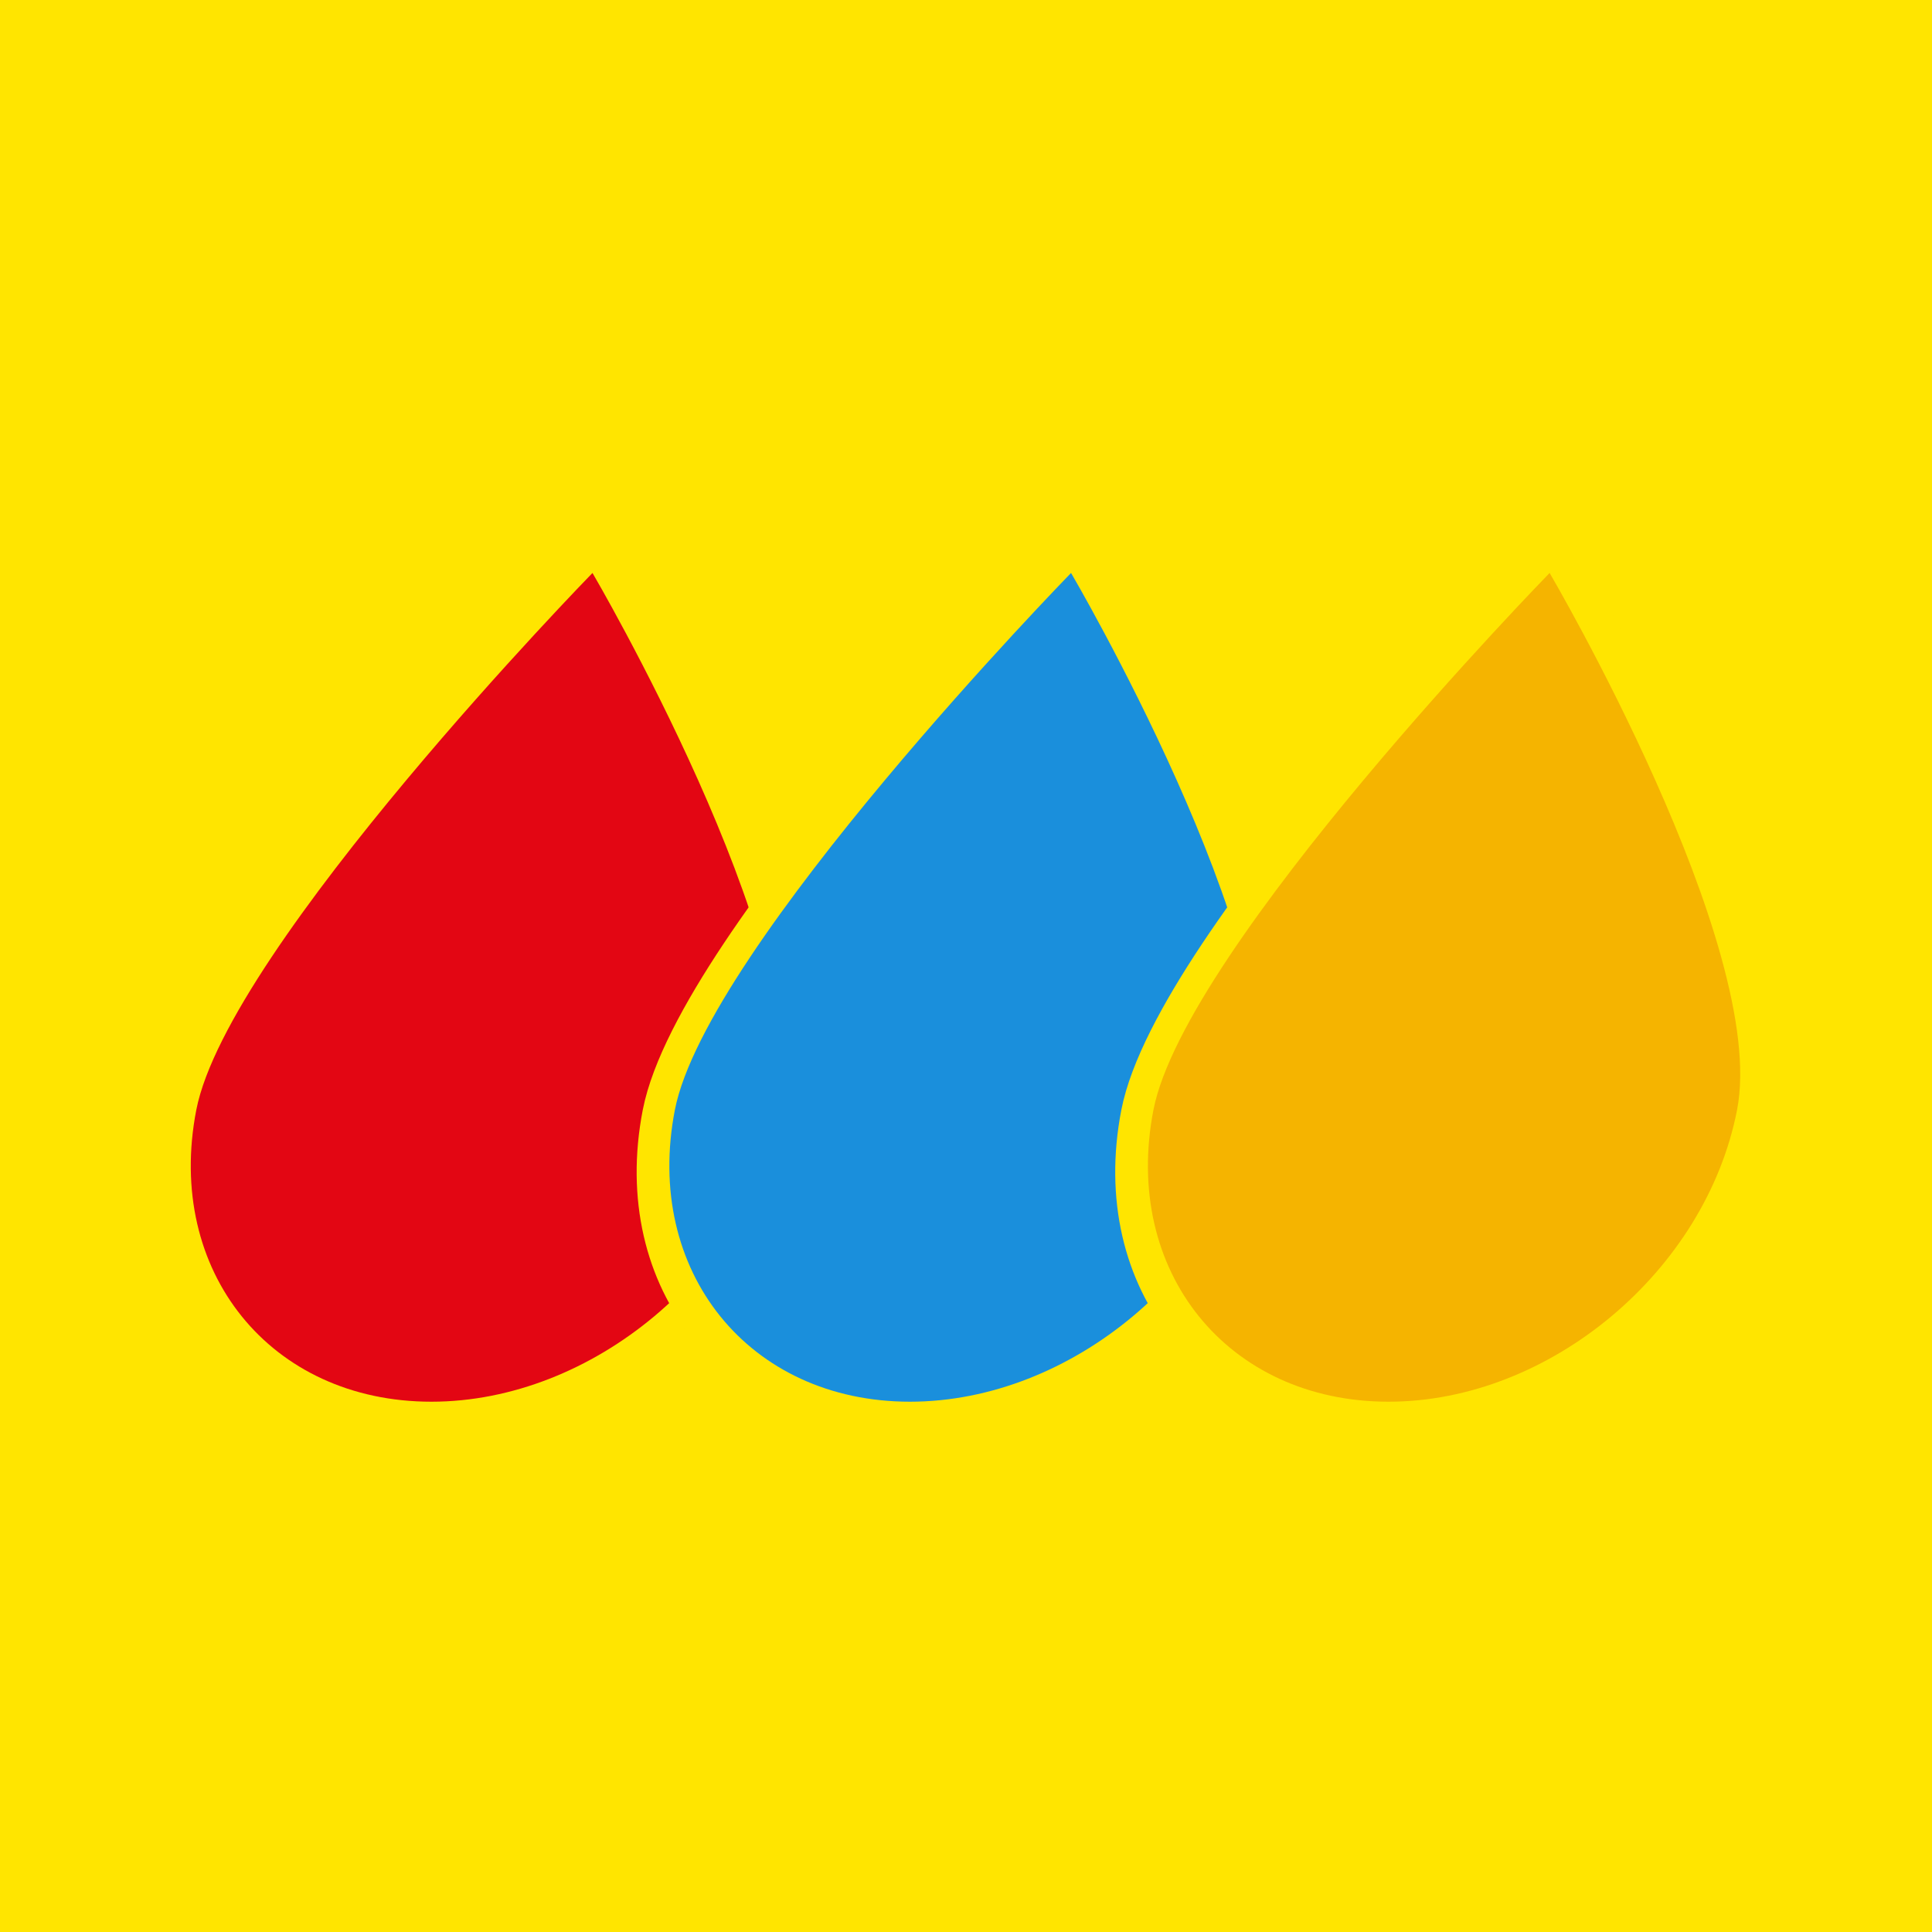
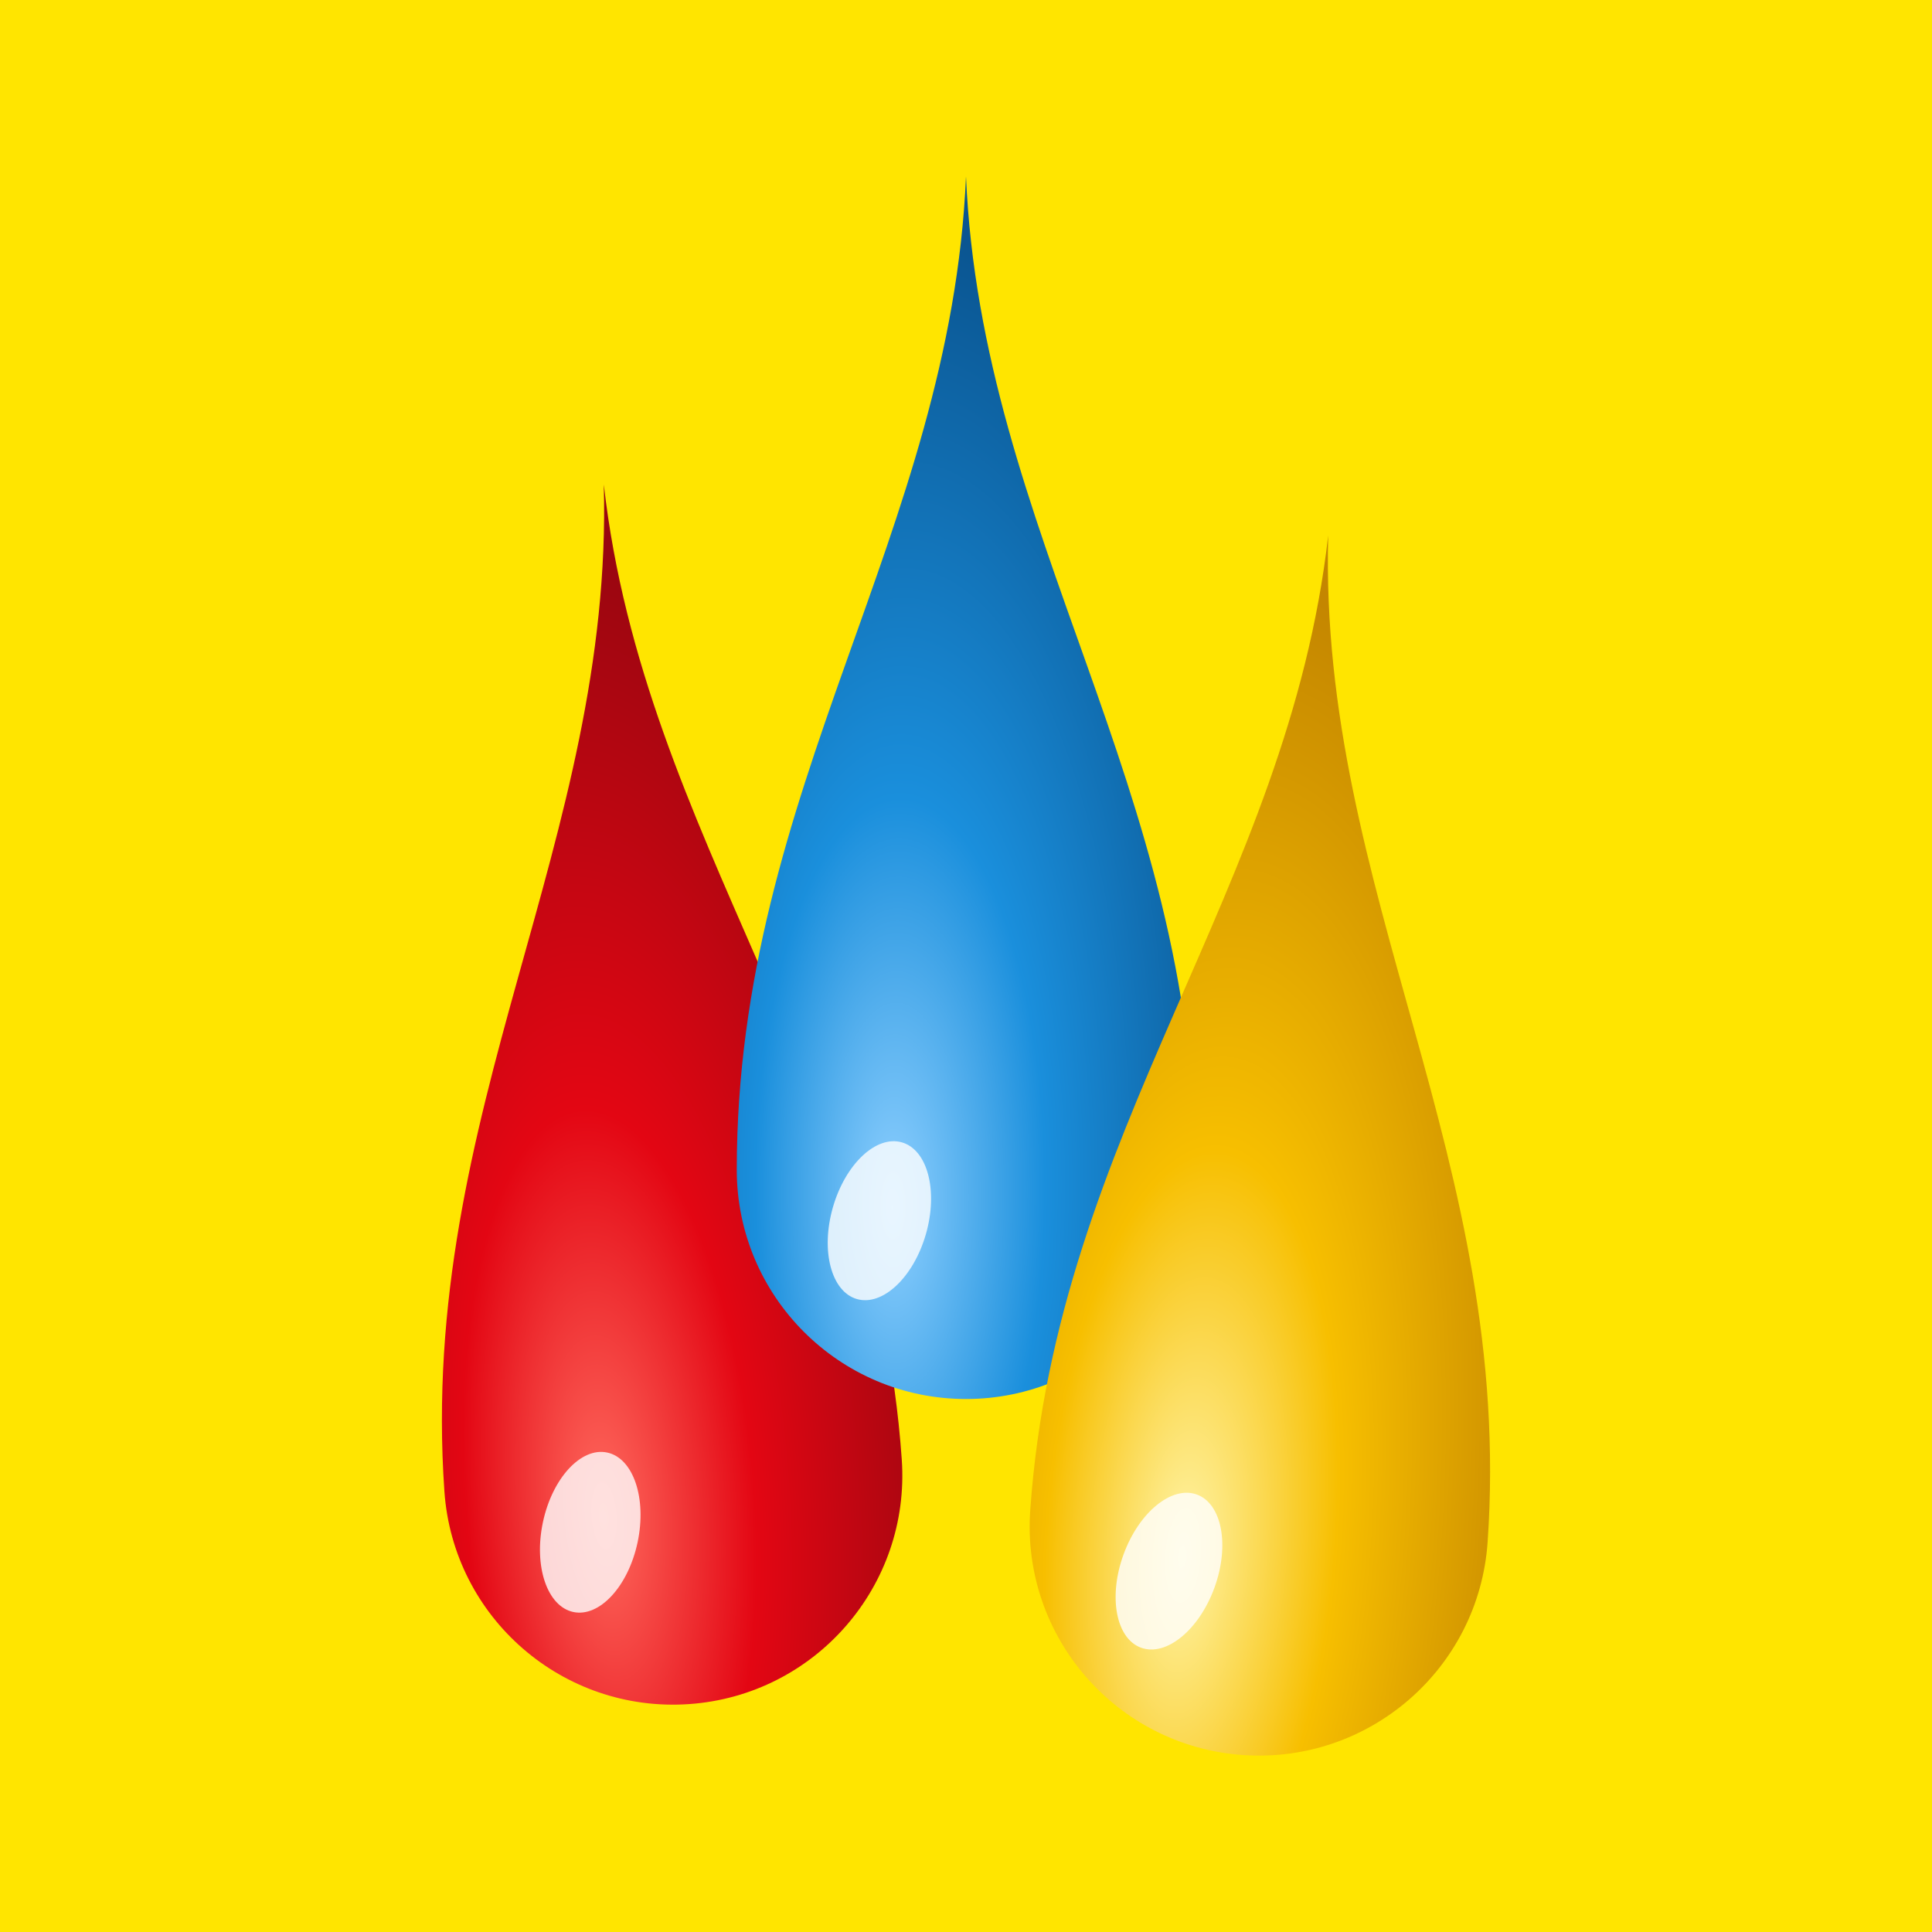
<svg xmlns="http://www.w3.org/2000/svg" viewBox="0 0 32 32">
  <rect width="32" height="32" fill="#ffe500" />
-   <svg x="1.5" y="8.5" width="29" height="15.9" viewBox="-1 -1 30 16.4">
+   <svg x="5" y="2.5" width="22" height="27" viewBox="-1 11 43 64">
    <defs>
-       <path id="drop" d="M5 0C5 0 0 6.4 0 9.2a5 5 0 0 0 10 0C10 6.4 5 0 5 0Z" />
+       <radialGradient id="dsr" cx="38%" cy="80%" r="75%" fx="34%" fy="84%">
+         <stop offset="0" stop-color="#ff6a5e" />
+         <stop offset=".42" stop-color="#e30613" />
+         <stop offset="1" stop-color="#990610" />
+       </radialGradient>
+       <radialGradient id="dsb" cx="38%" cy="80%" r="75%" fx="34%" fy="84%">
+         <stop offset="0" stop-color="#8fd0ff" />
+         <stop offset=".42" stop-color="#1a8fdc" />
+         <stop offset="1" stop-color="#0a5591" />
+       </radialGradient>
+       <radialGradient id="dsy" cx="38%" cy="80%" r="75%" fx="34%" fy="84%">
+         <stop offset="0" stop-color="#fff4a8" />
+         <stop offset=".42" stop-color="#f7bf00" />
+         <stop offset="1" stop-color="#c48600" />
+       </radialGradient>
    </defs>
-     <g transform="skewX(-11) translate(2.6 0)" stroke-width="1.1" paint-order="stroke" stroke="#ffe500">
-       <use href="#drop" fill="#e30613" />
-       <use href="#drop" x="8.2" fill="#1a8fdc" />
-       <use href="#drop" x="16.4" fill="#f5b400" />
+     <g transform="translate(0 24) rotate(-4 9 39)">
+       <path d="M9 0C9.6 14 18 24 18 39a9 9 0 0 1-18 0C0 24 8.4 14 9 0Z" fill="url(#dsr)" />
+       <ellipse cx="5.6" cy="41" rx="1.9" ry="3.2" transform="rotate(16 5.6 41)" fill="#fff" opacity=".8" />
+     </g>
+     <g transform="translate(11.5 12) rotate(0 9 39)">
+       <path d="M9 0C9.6 14 18 24 18 39a9 9 0 0 1-18 0C0 24 8.4 14 9 0Z" fill="url(#dsb)" />
+       <ellipse cx="5.6" cy="41" rx="1.9" ry="3.2" transform="rotate(16 5.6 41)" fill="#fff" opacity=".8" />
+     </g>
+     <g transform="translate(23 26) rotate(4 9 39)">
+       <path d="M9 0C9.6 14 18 24 18 39a9 9 0 0 1-18 0C0 24 8.4 14 9 0Z" fill="url(#dsy)" />
+       <ellipse cx="5.6" cy="41" rx="1.9" ry="3.2" transform="rotate(16 5.6 41)" fill="#fff" opacity=".8" />
    </g>
  </svg>
</svg>
